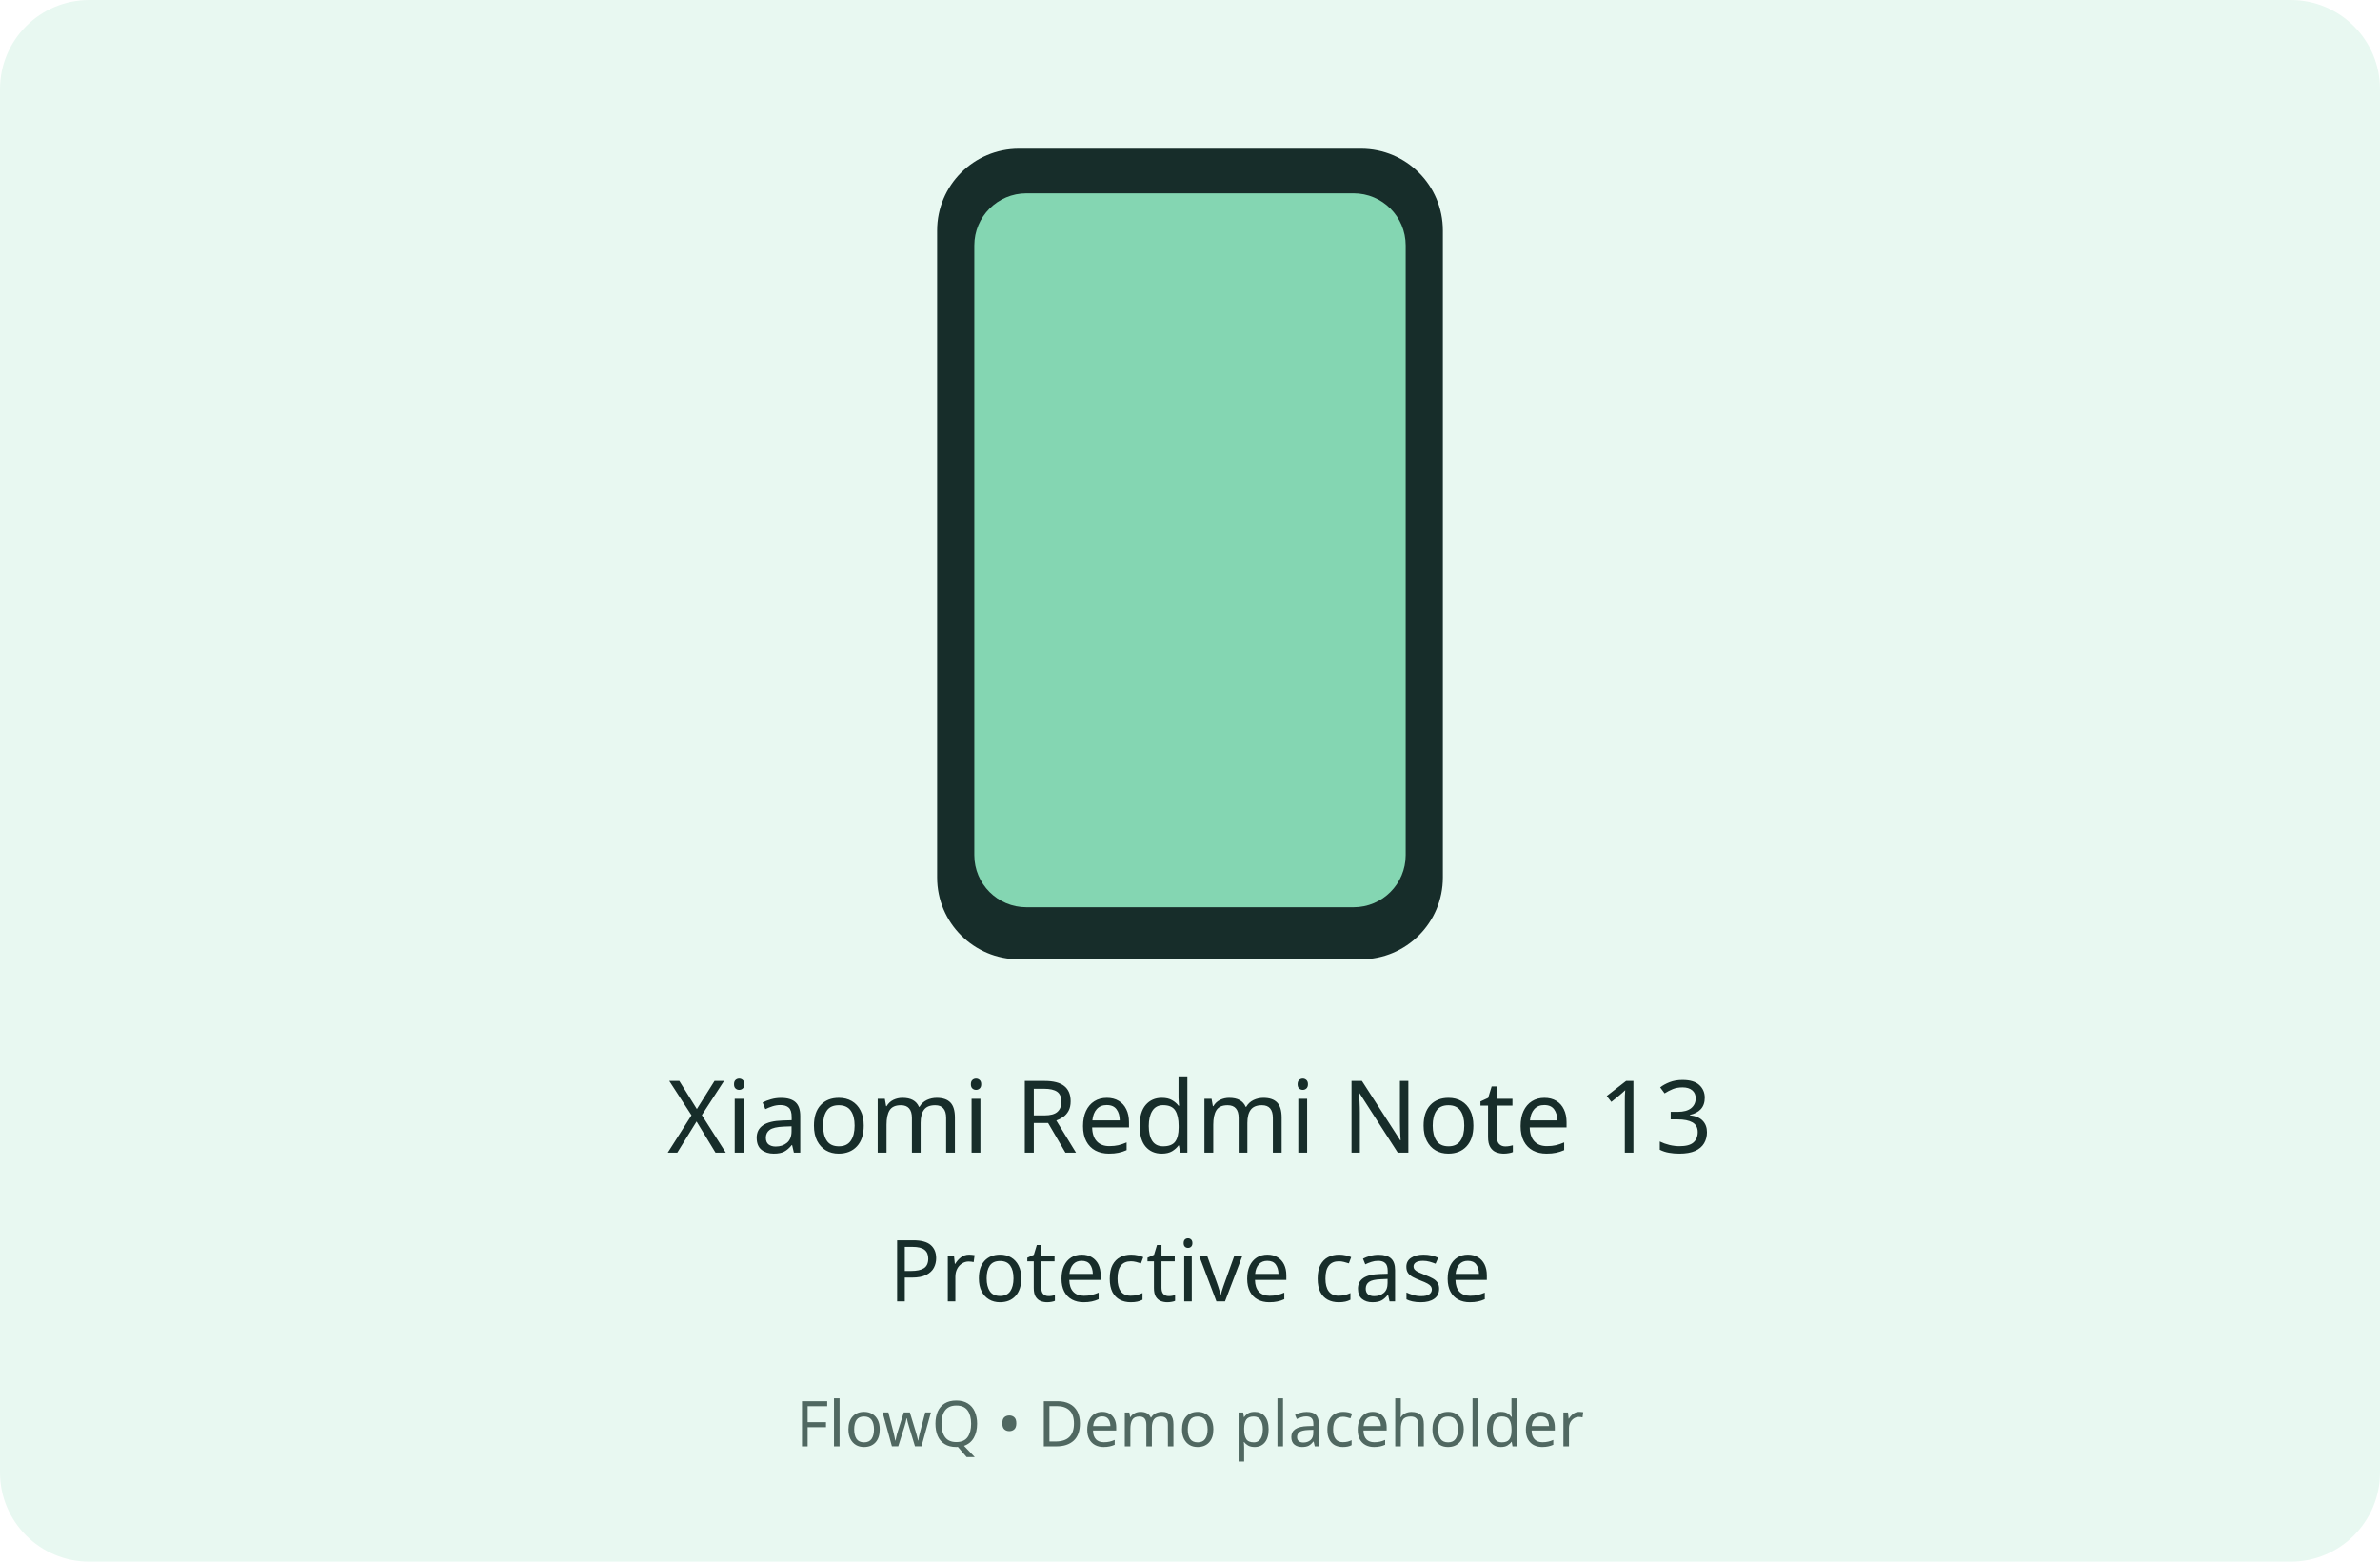
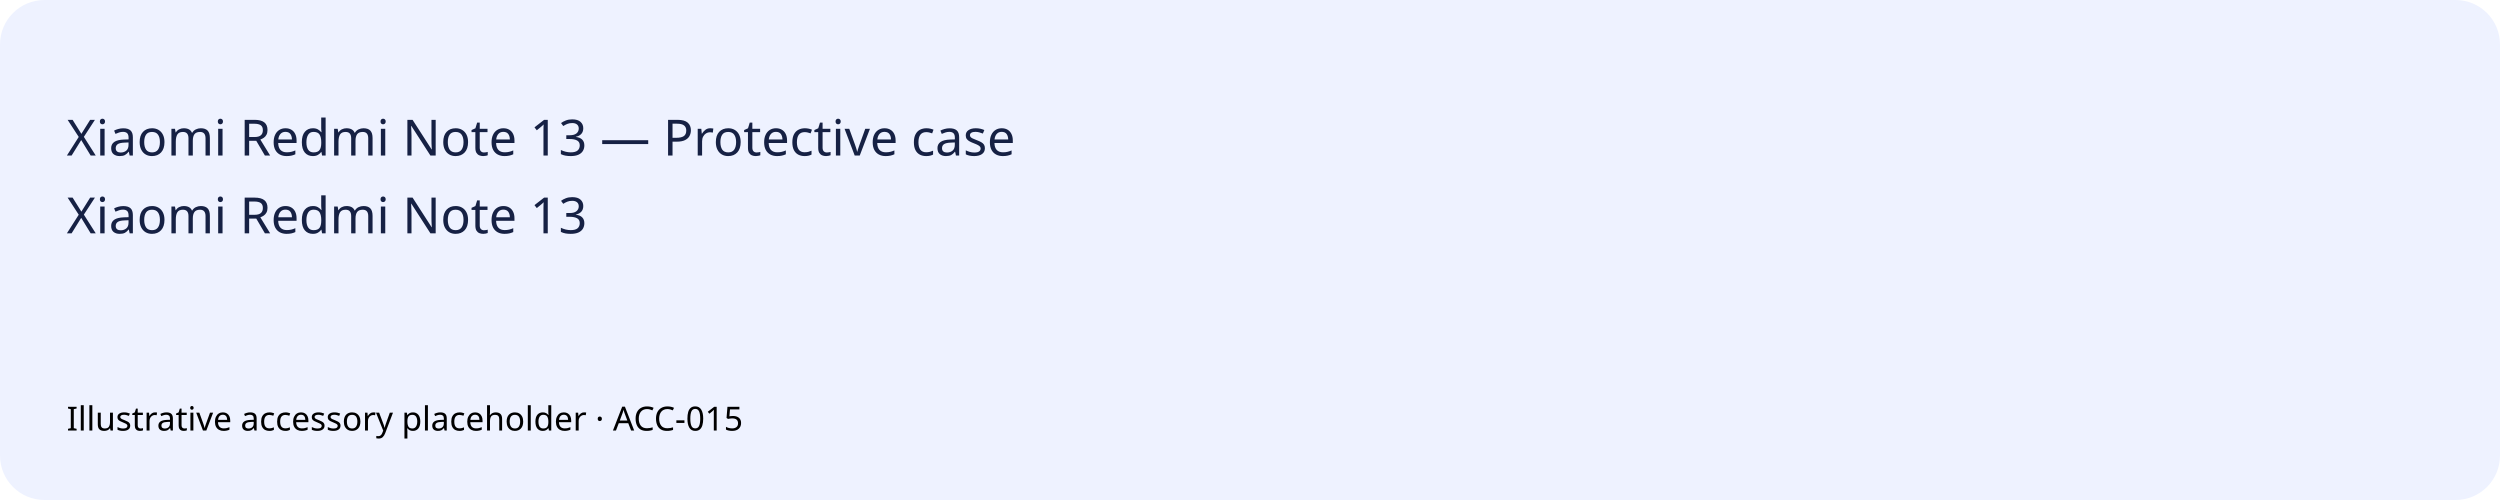
- <svg xmlns="http://www.w3.org/2000/svg" width="640" height="420" viewBox="0 0 640 420">
-   <rect width="640" height="420" rx="24" fill="#e8f8f1" />
-   <rect x="252" y="40" width="136" height="218" rx="22" fill="#172d2a" />
-   <rect x="262" y="52" width="116" height="192" rx="14" fill="#84d6b2" />
-   <text x="320" y="310" text-anchor="middle" font-family="sans-serif" font-size="27" fill="#172d2a">Xiaomi Redmi Note 13</text>
-   <text x="320" y="350" text-anchor="middle" font-family="sans-serif" font-size="23" fill="#172d2a">Protective case</text>
-   <text x="320" y="389" text-anchor="middle" font-family="sans-serif" font-size="17" fill="#506861">FlowQ • Demo placeholder</text>
+ <svg xmlns="http://www.w3.org/2000/svg" width="900" height="180" viewBox="0 0 900 180">
+   <rect width="900" height="180" rx="16" fill="#eef2ff" />
+   <text x="24" y="28" font-family="sans-serif" font-size="18" fill="#162144">
+     <tspan x="24" dy="28">Xiaomi Redmi Note 13 — Protective case</tspan>
+     <tspan x="24" dy="28">Xiaomi Redmi Note 13</tspan>
+   </text>
+   <text x="24" y="155" font-family="sans-serif" font-size="12">Illustrative accessory placeholder · ACC-015</text>
</svg>
